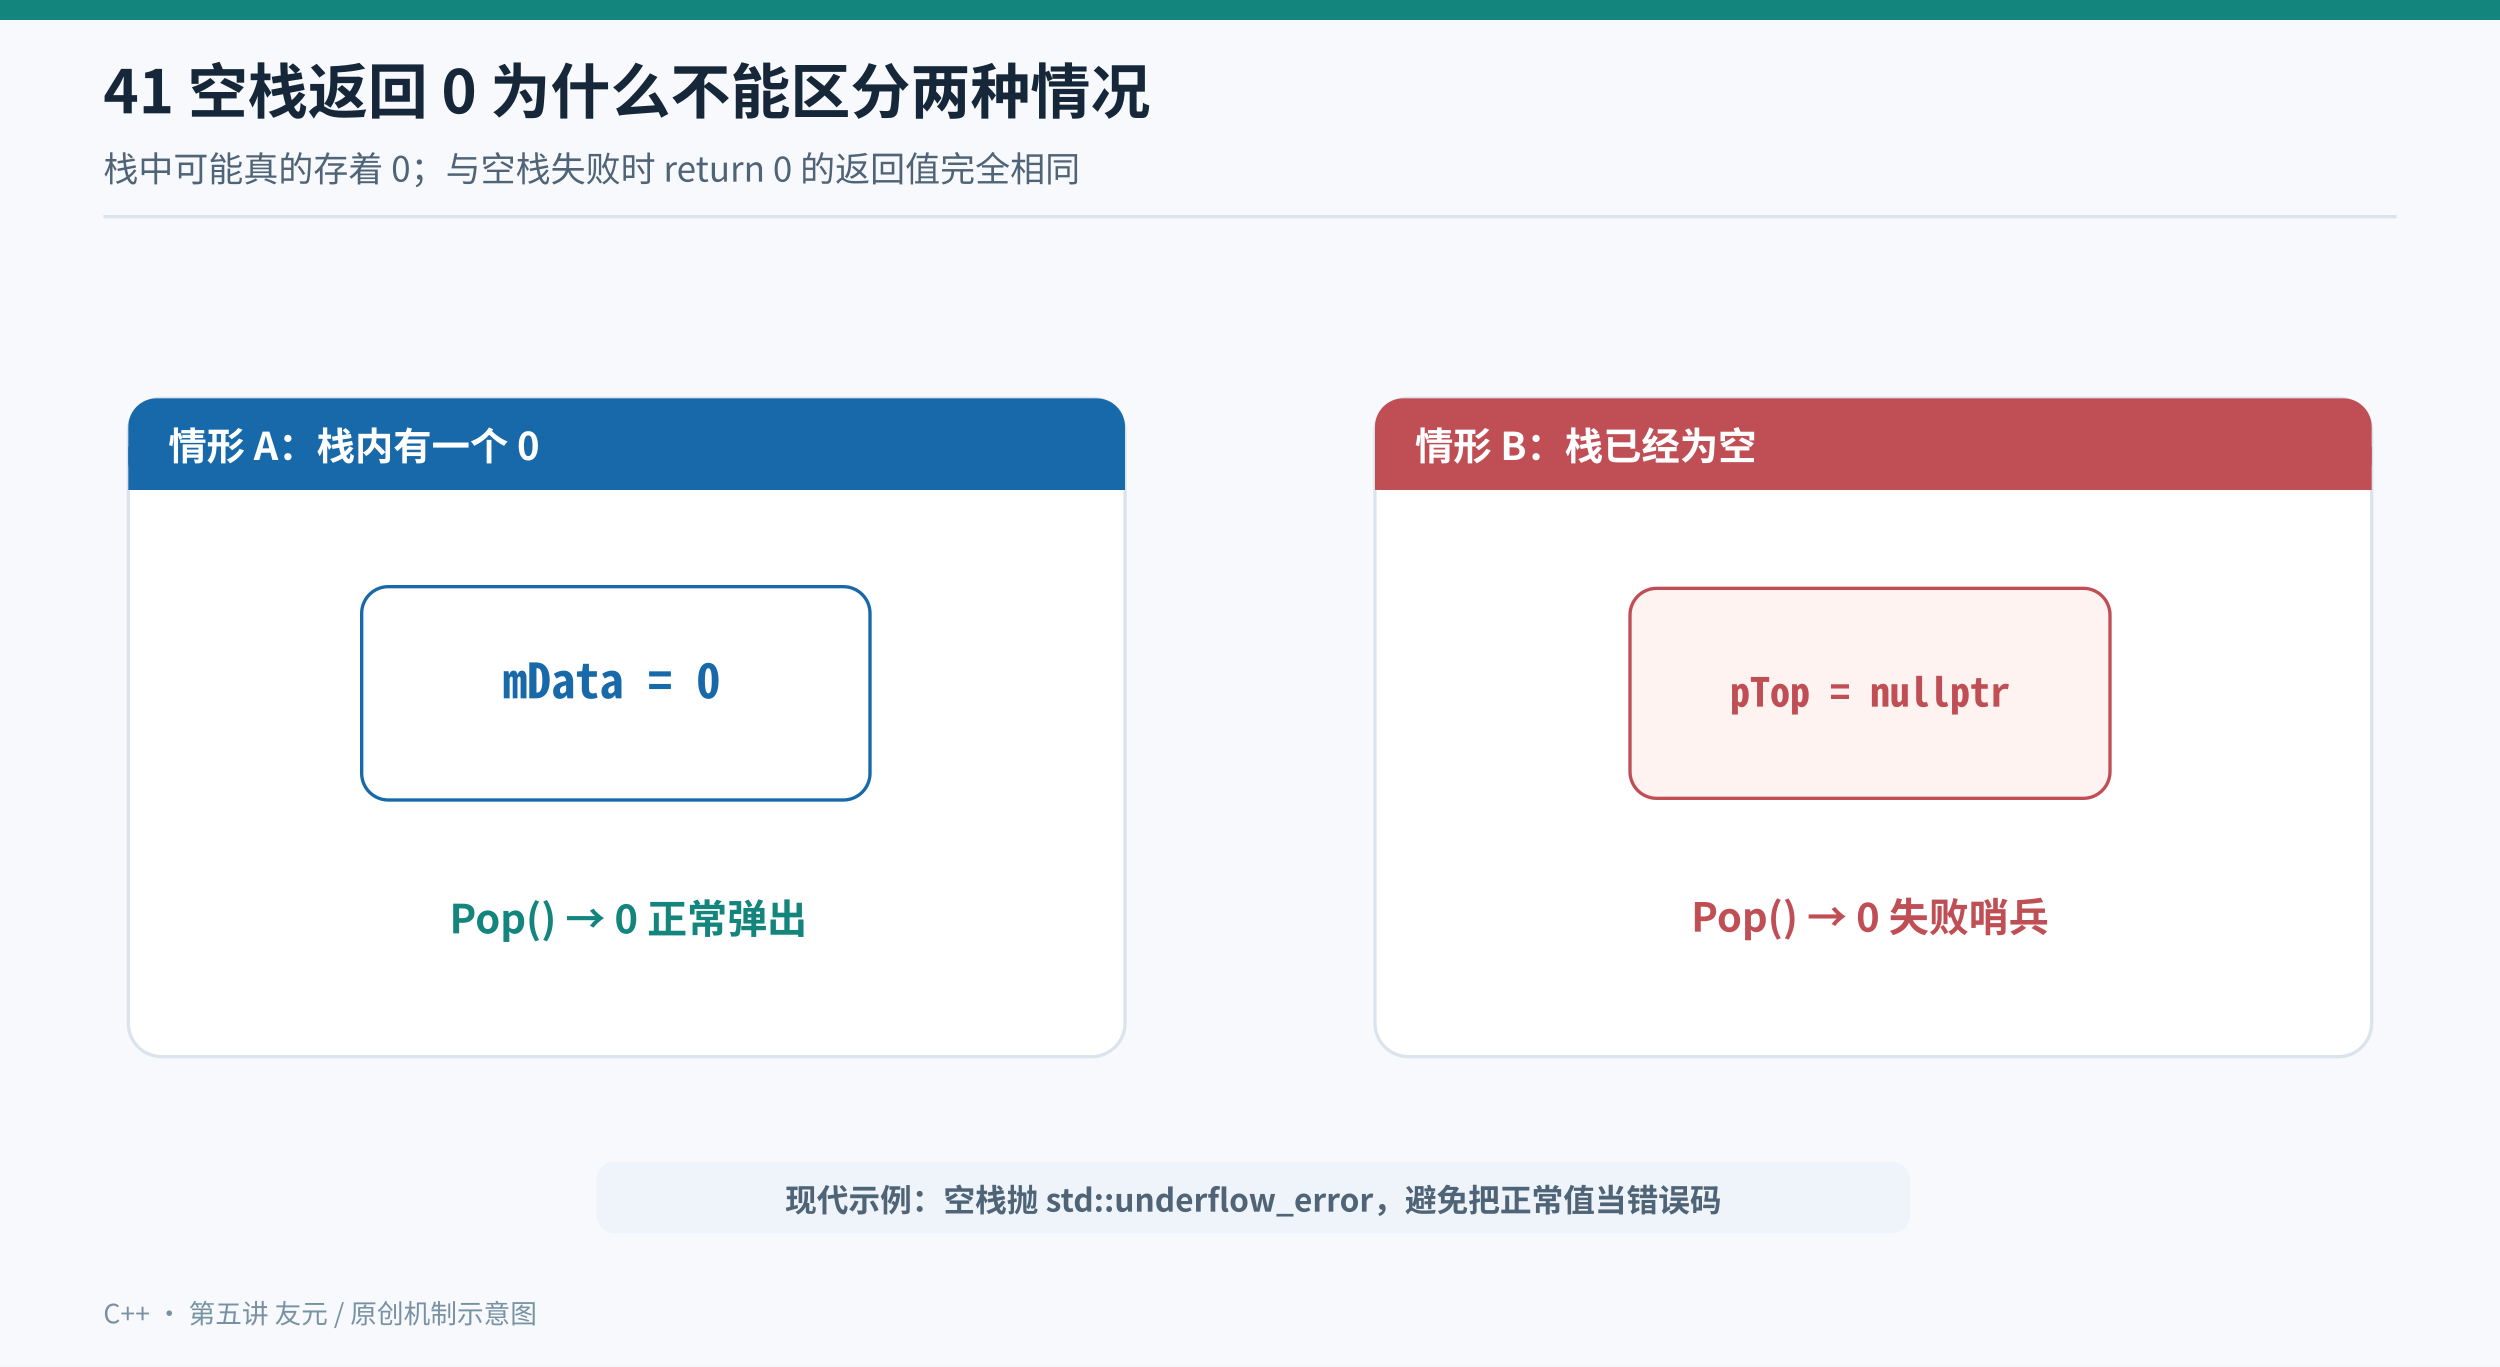
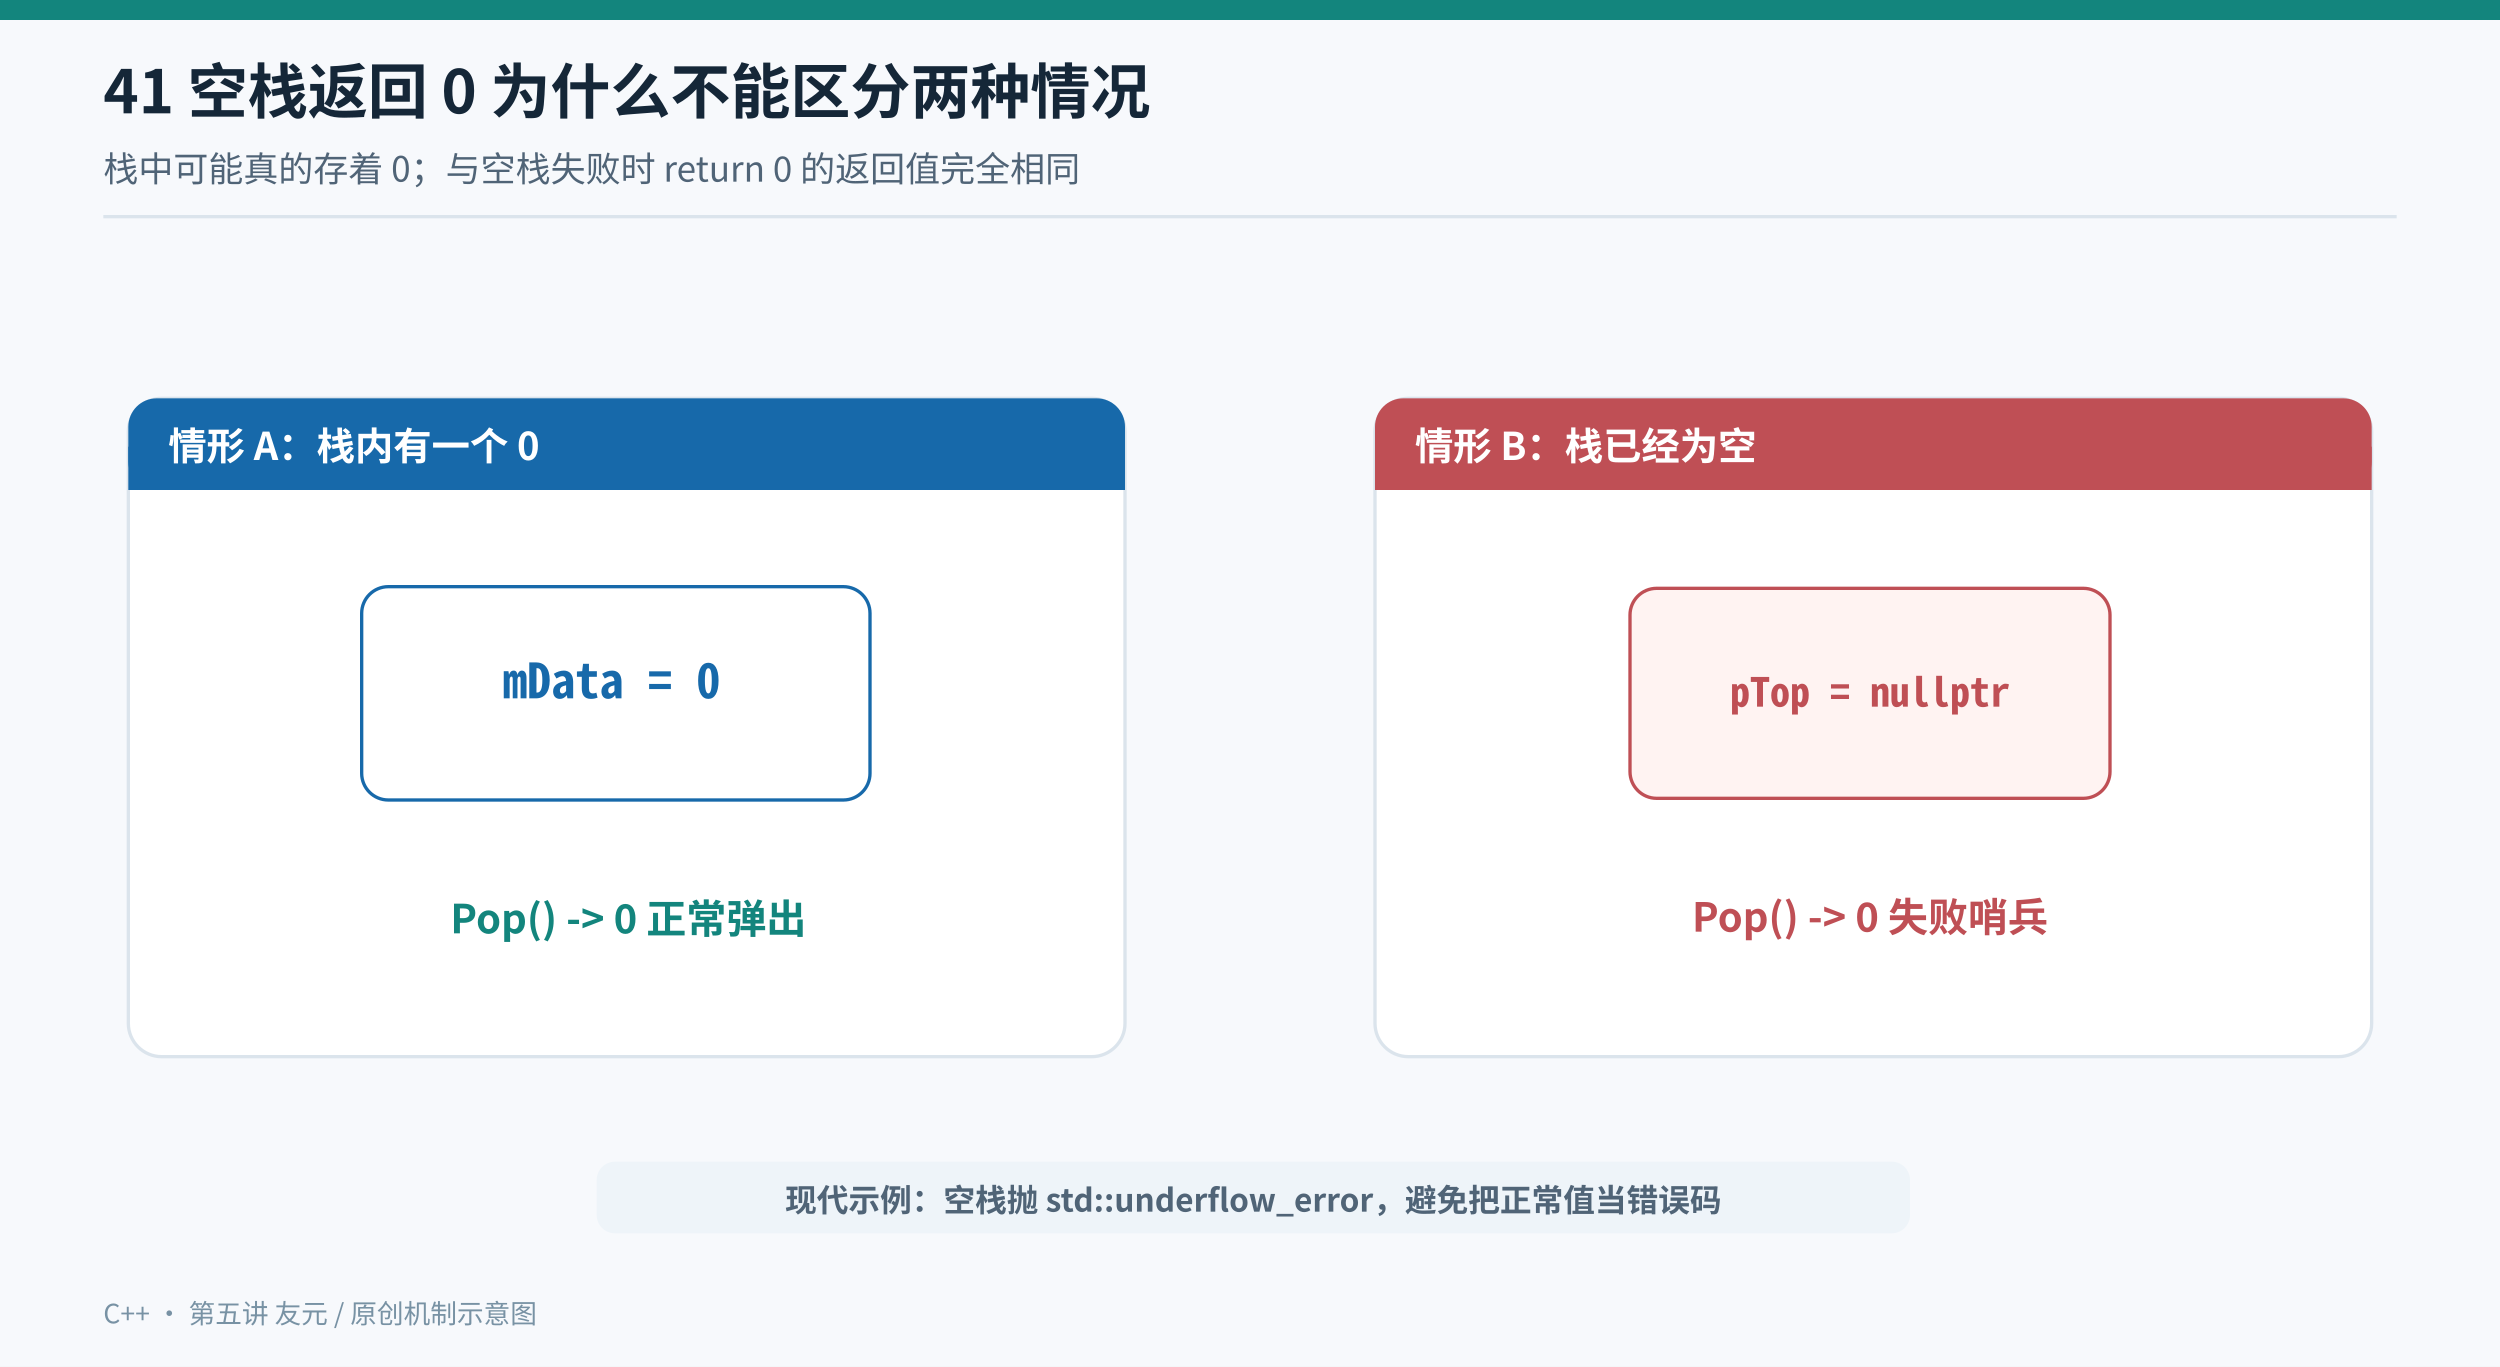
<svg xmlns="http://www.w3.org/2000/svg" baseProfile="full" height="820" version="1.1" viewBox="0 0 1500 820" width="1500">
  <defs>
    <marker id="arr-blue" markerHeight="10" markerWidth="10" orient="auto" refX="9" refY="5">
      <path d="M 0 0 L 10 5 L 0 10 Z" fill="#1769aa" />
    </marker>
    <marker id="arr-teal" markerHeight="10" markerWidth="10" orient="auto" refX="9" refY="5">
      <path d="M 0 0 L 10 5 L 0 10 Z" fill="#13857d" />
    </marker>
    <marker id="arr-red" markerHeight="10" markerWidth="10" orient="auto" refX="9" refY="5">
      <path d="M 0 0 L 10 5 L 0 10 Z" fill="#bf4f55" />
    </marker>
    <marker id="arr-orange" markerHeight="10" markerWidth="10" orient="auto" refX="9" refY="5">
      <path d="M 0 0 L 10 5 L 0 10 Z" fill="#dd7135" />
    </marker>
    <marker id="arr-gray" markerHeight="10" markerWidth="10" orient="auto" refX="9" refY="5">
      <path d="M 0 0 L 10 5 L 0 10 Z" fill="#506477" />
    </marker>
    <marker id="arr-purple" markerHeight="10" markerWidth="10" orient="auto" refX="9" refY="5">
      <path d="M 0 0 L 10 5 L 0 10 Z" fill="#7257af" />
    </marker>
  </defs>
  <rect fill="#f7f9fc" height="820" opacity="1" rx="0" ry="0" stroke="none" stroke-width="2" width="1500" x="0" y="0" />
  <rect fill="#13857d" height="12" opacity="1" rx="0" ry="0" stroke="none" stroke-width="2" width="1500" x="0" y="0" />
-   <text fill="#152738" font-family="Noto Sans CJK SC, sans-serif" font-size="36" font-weight="700" opacity="1" text-anchor="start" x="62" y="68">41  空栈返回 0 为什么不能区分两种情况</text>
-   <text fill="#506477" font-family="Noto Sans CJK SC, sans-serif" font-size="21" font-weight="400" opacity="1" text-anchor="start" x="62" y="109">栈中可能真的存着 0；与空栈失败时 return 0 的返回值完全相同</text>
+   <text fill="#152738" font-family="Noto Sans CJK SC, Noto Sans SC, SimHei, Microsoft YaHei, sans-serif" font-size="36" font-weight="700" opacity="1" text-anchor="start" x="62" y="68">41  空栈返回 0 为什么不能区分两种情况</text>
+   <text fill="#506477" font-family="Noto Sans CJK SC, Noto Sans SC, SimHei, Microsoft YaHei, sans-serif" font-size="21" font-weight="400" opacity="1" text-anchor="start" x="62" y="109">栈中可能真的存着 0；与空栈失败时 return 0 的返回值完全相同</text>
  <line stroke="#dbe4ec" stroke-width="2" x1="62" x2="1438" y1="130" y2="130" />
-   <text fill="#7892a4" font-family="Noto Sans CJK SC, sans-serif" font-size="16" font-weight="400" opacity="1" text-anchor="start" x="62" y="794">C++  ·  第五讲 友元   /   原创机制示意图</text>
+   <text fill="#7892a4" font-family="Noto Sans CJK SC, Noto Sans SC, SimHei, Microsoft YaHei, sans-serif" font-size="16" font-weight="400" opacity="1" text-anchor="start" x="62" y="794">C++  ·  第五讲 友元   /   原创机制示意图</text>
  <rect fill="#ffffff" height="395" opacity="1" rx="20" ry="20" stroke="#dbe4ec" stroke-width="2" width="598" x="77" y="239" />
  <rect fill="#1769aa" height="55" opacity="1" rx="17" ry="17" stroke="none" width="598" x="77" y="239" />
  <rect fill="#1769aa" height="26" opacity="1" rx="0" ry="0" stroke="none" width="598" x="77" y="268" />
-   <text fill="#ffffff" font-family="Noto Sans CJK SC, sans-serif" font-size="23" font-weight="700" opacity="1" text-anchor="start" x="101" y="276">情形 A：栈内有一个 0</text>
+   <text fill="#ffffff" font-family="Noto Sans CJK SC, Noto Sans SC, SimHei, Microsoft YaHei, sans-serif" font-size="23" font-weight="700" opacity="1" text-anchor="start" x="101" y="276">情形 A：栈内有一个 0</text>
  <rect fill="#ffffff" height="128" opacity="1" rx="16" ry="16" stroke="#1769aa" stroke-width="2" width="305" x="217" y="352" />
-   <text fill="#1769aa" font-family="Noto Sans Mono CJK SC, Noto Sans CJK SC, sans-serif" font-size="29" font-weight="700" opacity="1" text-anchor="middle" x="367" y="419">mData = 0</text>
-   <text fill="#13857d" font-family="Noto Sans CJK SC, sans-serif" font-size="24" font-weight="700" opacity="1" text-anchor="middle" x="377" y="560">Pop() → 0  正常弹出</text>
+   <text fill="#1769aa" font-family="Noto Sans Mono CJK SC, Noto Sans CJK SC, Noto Sans Mono, monospace" font-size="29" font-weight="700" opacity="1" text-anchor="middle" x="367" y="419">mData = 0</text>
+   <text fill="#13857d" font-family="Noto Sans CJK SC, Noto Sans SC, SimHei, Microsoft YaHei, sans-serif" font-size="24" font-weight="700" opacity="1" text-anchor="middle" x="377" y="560">Pop()  -&gt;  0  正常弹出</text>
  <rect fill="#ffffff" height="395" opacity="1" rx="20" ry="20" stroke="#dbe4ec" stroke-width="2" width="598" x="825" y="239" />
  <rect fill="#bf4f55" height="55" opacity="1" rx="17" ry="17" stroke="none" width="598" x="825" y="239" />
  <rect fill="#bf4f55" height="26" opacity="1" rx="0" ry="0" stroke="none" width="598" x="825" y="268" />
-   <text fill="#ffffff" font-family="Noto Sans CJK SC, sans-serif" font-size="23" font-weight="700" opacity="1" text-anchor="start" x="849" y="276">情形 B：栈已经为空</text>
+   <text fill="#ffffff" font-family="Noto Sans CJK SC, Noto Sans SC, SimHei, Microsoft YaHei, sans-serif" font-size="23" font-weight="700" opacity="1" text-anchor="start" x="849" y="276">情形 B：栈已经为空</text>
  <rect fill="#fff3f2" height="126" opacity="1" rx="16" ry="16" stroke="#bf4f55" stroke-width="2" width="288" x="978" y="353" />
-   <text fill="#bf4f55" font-family="Noto Sans Mono CJK SC, Noto Sans CJK SC, sans-serif" font-size="24" font-weight="700" opacity="1" text-anchor="middle" x="1122" y="424">pTop = nullptr</text>
-   <text fill="#bf4f55" font-family="Noto Sans CJK SC, sans-serif" font-size="24" font-weight="700" opacity="1" text-anchor="middle" x="1122" y="559">Pop() → 0  失败哨兵</text>
+   <text fill="#bf4f55" font-family="Noto Sans Mono CJK SC, Noto Sans CJK SC, Noto Sans Mono, monospace" font-size="24" font-weight="700" opacity="1" text-anchor="middle" x="1122" y="424">pTop = nullptr</text>
+   <text fill="#bf4f55" font-family="Noto Sans CJK SC, Noto Sans SC, SimHei, Microsoft YaHei, sans-serif" font-size="24" font-weight="700" opacity="1" text-anchor="middle" x="1122" y="559">Pop()  -&gt;  0  失败哨兵</text>
  <rect fill="#eef4f9" height="43" opacity="1" rx="11" ry="11" stroke="none" width="788" x="358" y="697" />
-   <text fill="#506477" font-family="Noto Sans CJK SC, sans-serif" font-size="19" font-weight="700" opacity="1" text-anchor="middle" x="752.0" y="727">现代示例：空栈抛 std::underflow_error，避免把正常值当错误码</text>
+   <text fill="#506477" font-family="Noto Sans CJK SC, Noto Sans SC, SimHei, Microsoft YaHei, sans-serif" font-size="19" font-weight="700" opacity="1" text-anchor="middle" x="752.0" y="727">现代示例：空栈抛 std::underflow_error，避免把正常值当错误码</text>
</svg>
